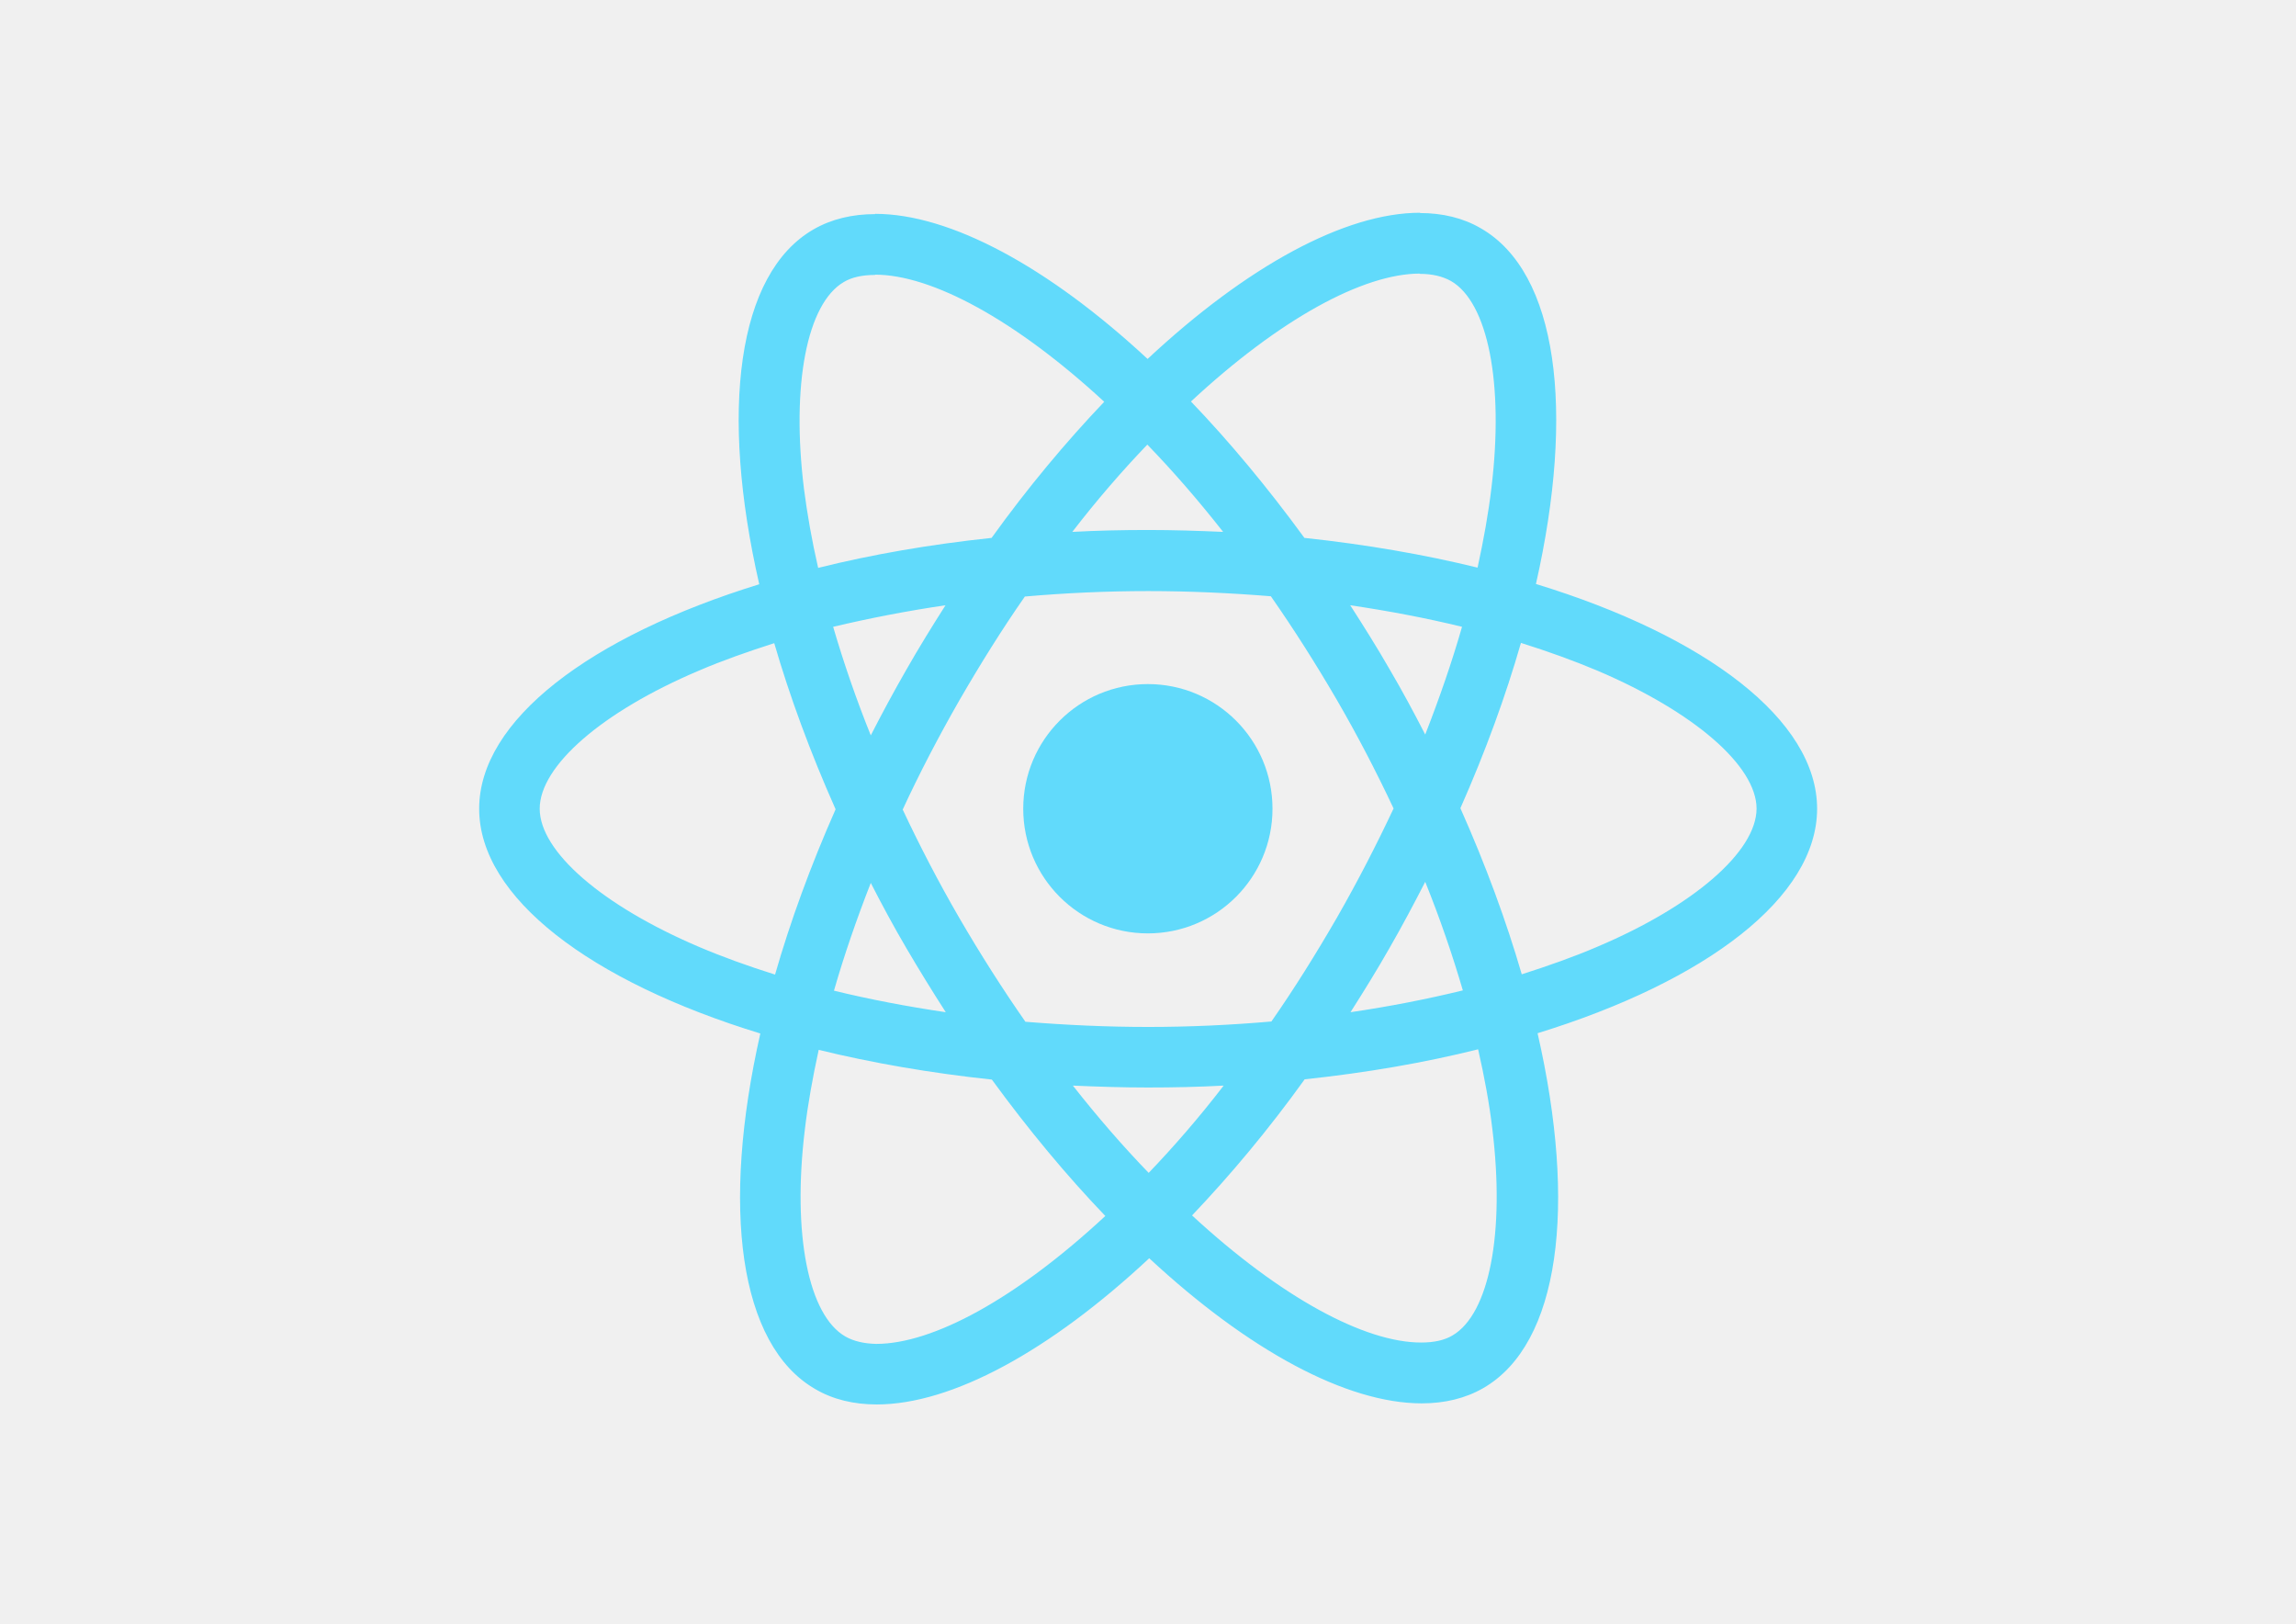
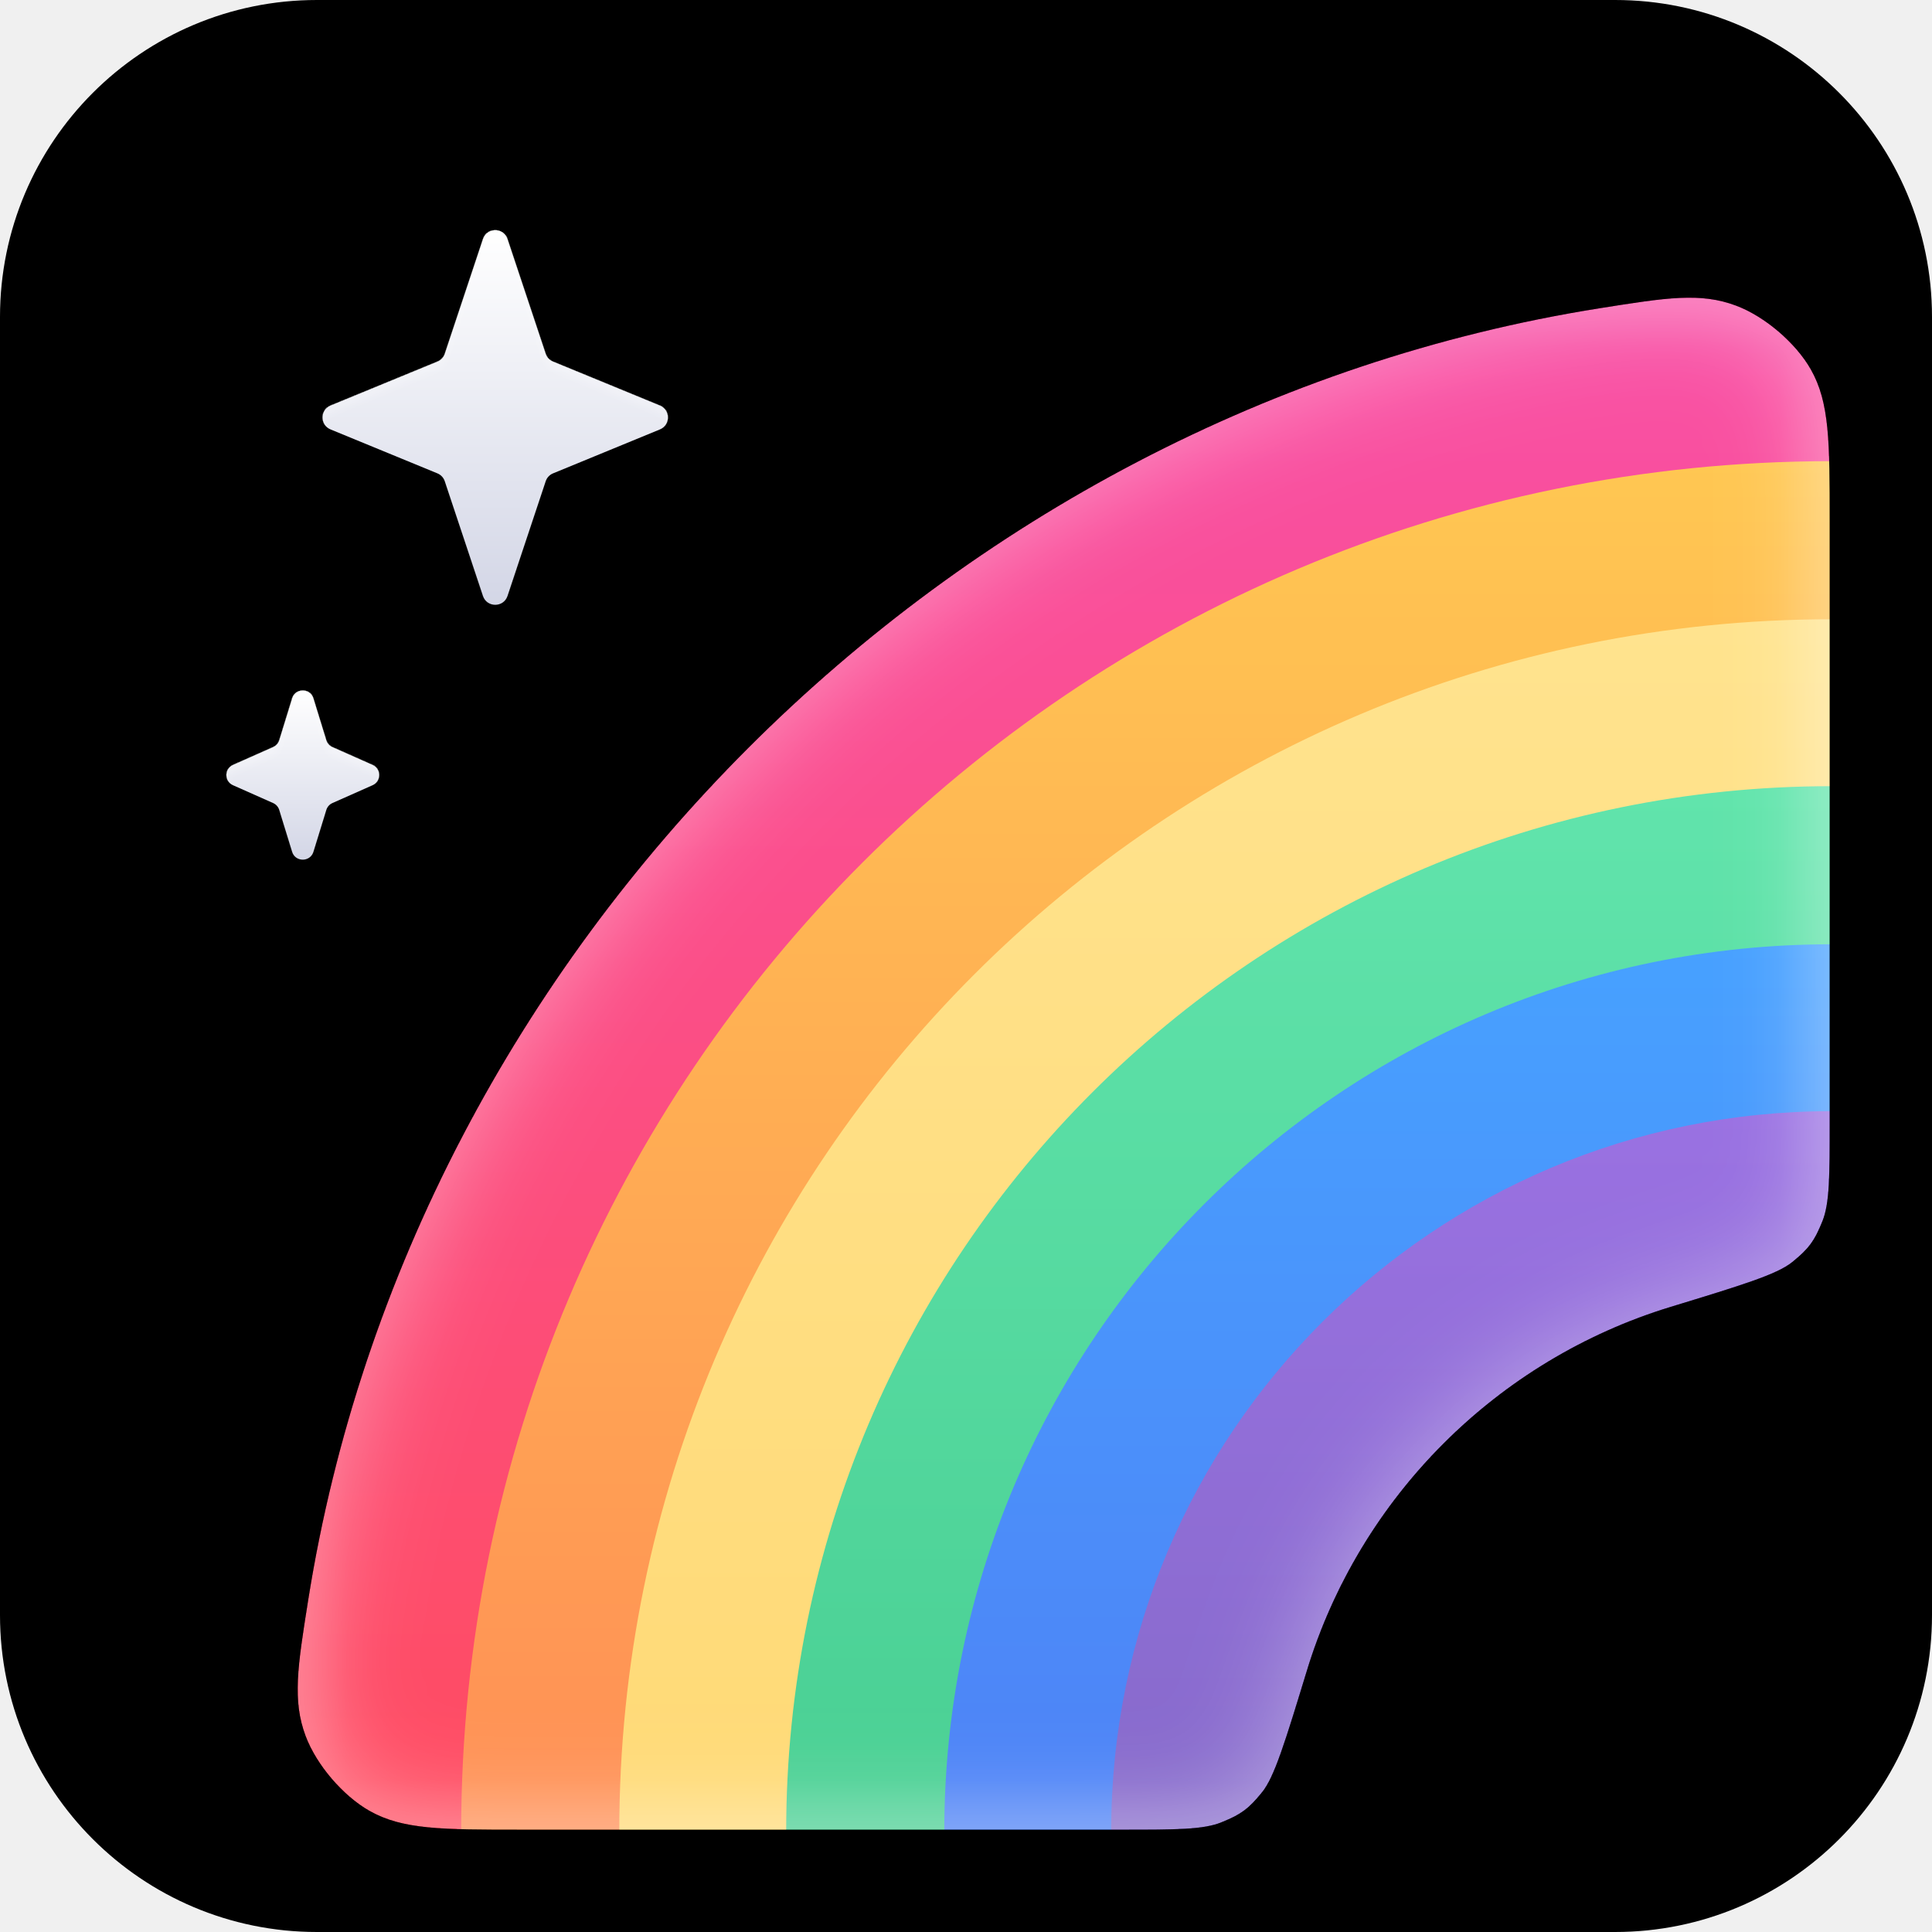
- <svg xmlns="http://www.w3.org/2000/svg" viewBox="0 0 841.9 595.3">
-   <g fill="#61DAFB">
-     <path d="M666.3 296.5c0-32.5-40.7-63.3-103.1-82.4 14.4-63.6 8-114.2-20.2-130.4-6.5-3.8-14.1-5.6-22.4-5.6v22.3c4.6 0 8.3.9 11.4 2.6 13.6 7.8 19.5 37.5 14.9 75.7-1.1 9.4-2.9 19.3-5.1 29.4-19.6-4.8-41-8.5-63.5-10.9-13.5-18.5-27.5-35.3-41.6-50 32.6-30.3 63.2-46.9 84-46.9V78c-27.5 0-63.5 19.6-99.9 53.6-36.4-33.8-72.4-53.2-99.9-53.2v22.3c20.7 0 51.4 16.5 84 46.6-14 14.7-28 31.4-41.3 49.9-22.6 2.4-44 6.1-63.6 11-2.3-10-4-19.7-5.2-29-4.7-38.2 1.1-67.9 14.6-75.8 3-1.8 6.9-2.6 11.5-2.6V78.5c-8.4 0-16 1.8-22.6 5.6-28.1 16.2-34.4 66.7-19.9 130.1-62.2 19.2-102.7 49.9-102.7 82.3 0 32.5 40.7 63.3 103.1 82.4-14.4 63.6-8 114.2 20.2 130.4 6.5 3.8 14.1 5.6 22.5 5.6 27.5 0 63.5-19.6 99.9-53.6 36.4 33.8 72.4 53.2 99.9 53.2 8.4 0 16-1.8 22.6-5.6 28.1-16.2 34.4-66.7 19.9-130.1 62-19.1 102.5-49.9 102.5-82.3zm-130.2-66.7c-3.7 12.9-8.3 26.2-13.5 39.5-4.1-8-8.4-16-13.1-24-4.6-8-9.5-15.8-14.4-23.4 14.2 2.1 27.9 4.7 41 7.9zm-45.8 106.5c-7.8 13.5-15.8 26.3-24.1 38.2-14.9 1.3-30 2-45.2 2-15.1 0-30.2-.7-45-1.9-8.3-11.9-16.4-24.6-24.2-38-7.6-13.1-14.5-26.4-20.8-39.8 6.2-13.4 13.2-26.8 20.7-39.9 7.8-13.5 15.8-26.3 24.1-38.2 14.9-1.3 30-2 45.2-2 15.1 0 30.2.7 45 1.9 8.3 11.9 16.4 24.6 24.2 38 7.6 13.1 14.5 26.4 20.8 39.8-6.3 13.4-13.2 26.8-20.7 39.9zm32.3-13c5.4 13.4 10 26.8 13.8 39.8-13.1 3.2-26.9 5.9-41.2 8 4.9-7.7 9.8-15.6 14.4-23.7 4.6-8 8.9-16.1 13-24.1zM421.2 430c-9.3-9.6-18.6-20.3-27.8-32 9 .4 18.2.7 27.5.7 9.4 0 18.7-.2 27.8-.7-9 11.7-18.3 22.4-27.5 32zm-74.4-58.9c-14.2-2.1-27.9-4.7-41-7.9 3.7-12.9 8.3-26.2 13.5-39.5 4.1 8 8.4 16 13.1 24 4.7 8 9.5 15.8 14.4 23.4zM420.7 163c9.3 9.6 18.6 20.3 27.8 32-9-.4-18.2-.7-27.5-.7-9.4 0-18.7.2-27.8.7 9-11.7 18.3-22.4 27.5-32zm-74 58.9c-4.9 7.7-9.8 15.6-14.4 23.7-4.6 8-8.9 16-13 24-5.4-13.4-10-26.8-13.8-39.8 13.1-3.1 26.9-5.8 41.2-7.9zm-90.5 125.2c-35.4-15.1-58.3-34.9-58.3-50.6 0-15.7 22.9-35.6 58.3-50.6 8.6-3.7 18-7 27.7-10.1 5.7 19.6 13.2 40 22.5 60.9-9.2 20.8-16.6 41.1-22.2 60.6-9.9-3.1-19.3-6.5-28-10.2zM310 490c-13.6-7.8-19.5-37.5-14.9-75.7 1.1-9.4 2.9-19.3 5.1-29.4 19.6 4.8 41 8.5 63.5 10.9 13.5 18.5 27.5 35.3 41.6 50-32.6 30.3-63.2 46.9-84 46.9-4.5-.1-8.3-1-11.3-2.7zm237.2-76.2c4.7 38.2-1.1 67.9-14.6 75.8-3 1.8-6.9 2.6-11.5 2.6-20.7 0-51.4-16.5-84-46.6 14-14.7 28-31.4 41.3-49.9 22.6-2.4 44-6.1 63.6-11 2.3 10.1 4.1 19.8 5.2 29.1zm38.5-66.7c-8.6 3.7-18 7-27.7 10.1-5.7-19.6-13.2-40-22.5-60.9 9.2-20.8 16.6-41.1 22.2-60.6 9.9 3.1 19.3 6.5 28.1 10.2 35.4 15.1 58.3 34.9 58.3 50.6-.1 15.7-23 35.6-58.4 50.6zM320.8 78.4z" />
-     <circle cx="420.9" cy="296.5" r="45.7" />
-     <path d="M520.5 78.1z" />
+ <svg xmlns="http://www.w3.org/2000/svg" width="1024" height="1024" viewBox="0 0 1024 1024" fill="none">
+   <rect width="1024" height="1024" rx="168" fill="black" />
+   <mask id="mask0_14_167" style="mask-type:alpha" maskUnits="userSpaceOnUse" x="157" y="157" width="813" height="813">
+     <path d="M969.758 594.565C969.758 623.297 969.758 637.664 965.891 647.278C961.678 657.754 958.615 661.892 949.825 668.979C941.758 675.484 923.004 681.207 885.498 692.652C793.409 720.755 720.755 793.409 692.653 885.498C681.207 923.004 675.484 941.757 668.979 949.824C661.892 958.615 657.754 961.678 647.278 965.891C637.664 969.758 623.298 969.758 594.565 969.758H276.132C234.268 969.758 213.337 969.758 195.718 959.705C181.689 951.7 167.77 935.395 162.066 920.284C154.903 901.306 157.732 883.496 163.392 847.877C218.337 502.084 501.87 218.343 847.876 163.387C883.499 157.729 901.31 154.9 920.288 162.065C935.398 167.769 951.701 181.687 959.706 195.716C969.758 213.334 969.758 234.267 969.758 276.132V594.565Z" fill="white" />
+   </mask>
+   <g mask="url(#mask0_14_167)">
+     <rect x="135.593" y="135.593" width="1670.21" height="1670.21" rx="835.106" fill="url(#paint0_linear_14_167)" />
+     <rect x="244.432" y="244.431" width="1452.56" height="1452.56" rx="726.281" fill="url(#paint1_linear_14_167)" />
+     <rect x="328.234" y="328.231" width="1284.96" height="1284.96" rx="642.479" fill="url(#paint2_linear_14_167)" />
+     <rect x="416.691" y="416.689" width="1108.05" height="1108.04" rx="554.022" fill="url(#paint3_linear_14_167)" />
+     <rect x="500.493" y="500.49" width="940.442" height="940.441" rx="470.22" fill="url(#paint4_linear_14_167)" />
+     <rect x="588.95" y="588.948" width="763.527" height="763.526" rx="381.763" fill="url(#paint5_linear_14_167)" />
+     <rect opacity="0.4" x="686.719" y="686.717" width="567.99" height="567.989" rx="283.994" fill="#676767" />
+     <g filter="url(#filter0_i_14_167)">
+       <path d="M969.758 594.565C969.758 623.297 969.758 637.664 965.891 647.278C961.678 657.754 958.615 661.892 949.825 668.979C941.758 675.484 923.004 681.207 885.498 692.652C793.409 720.755 720.755 793.409 692.653 885.498C681.207 923.004 675.484 941.757 668.979 949.824C661.892 958.615 657.754 961.678 647.278 965.891C637.664 969.758 623.298 969.758 594.565 969.758H276.132C234.268 969.758 213.337 969.758 195.718 959.705C181.689 951.7 167.77 935.395 162.066 920.284C154.903 901.306 157.732 883.496 163.392 847.877C218.337 502.084 501.87 218.343 847.876 163.387C883.499 157.729 901.31 154.9 920.288 162.065C935.398 167.769 951.701 181.687 959.706 195.716C969.758 213.334 969.758 234.267 969.758 276.132V594.565Z" fill="white" fill-opacity="0.01" />
+     </g>
  </g>
+   <g filter="url(#filter1_i_14_167)">
+     <path d="M255.99 126.683C258.069 120.439 266.899 120.439 268.977 126.683L289.224 187.486C289.854 189.375 291.273 190.898 293.114 191.655L349.758 214.947C355.414 217.273 355.414 225.285 349.758 227.61L293.114 250.902C291.273 251.66 289.854 253.182 289.224 255.071L268.977 315.875C266.899 322.118 258.069 322.118 255.99 315.875L235.743 255.071C235.113 253.182 233.694 251.66 231.853 250.902L175.209 227.61C169.553 225.285 169.553 217.273 175.209 214.947L231.853 191.655C233.694 190.898 235.113 189.375 235.743 187.486L255.99 126.683Z" fill="url(#paint6_linear_14_167)" />
+   </g>
+   <g filter="url(#filter2_i_14_167)">
+     <path d="M154.847 370.133C156.556 364.591 164.401 364.591 166.11 370.133L172.952 392.327C173.455 393.953 174.635 395.285 176.191 395.977L197.456 405.421C202.125 407.493 202.125 414.12 197.456 416.192L176.191 425.636C174.635 426.327 173.455 427.659 172.952 429.286L166.11 451.48C164.401 457.022 156.556 457.022 154.847 451.48L148.006 429.286C147.503 427.659 146.322 426.327 144.767 425.636L123.502 416.192C118.833 414.12 118.833 407.493 123.502 405.421L144.767 395.977C146.322 395.285 147.503 393.953 148.006 392.327L154.847 370.133Z" fill="url(#paint7_linear_14_167)" />
+   </g>
+   <defs>
+     <filter id="filter0_i_14_167" x="157.798" y="157.795" width="811.96" height="811.963" filterUnits="userSpaceOnUse" color-interpolation-filters="sRGB">
+       <feFlood flood-opacity="0" result="BackgroundImageFix" />
+       <feBlend mode="normal" in="SourceGraphic" in2="BackgroundImageFix" result="shape" />
+       <feColorMatrix in="SourceAlpha" type="matrix" values="0 0 0 0 0 0 0 0 0 0 0 0 0 0 0 0 0 0 127 0" result="hardAlpha" />
+       <feOffset />
+       <feGaussianBlur stdDeviation="28" />
+       <feComposite in2="hardAlpha" operator="arithmetic" k2="-1" k3="1" />
+       <feColorMatrix type="matrix" values="0 0 0 0 1 0 0 0 0 1 0 0 0 0 1 0 0 0 0.4 0" />
+       <feBlend mode="plus-lighter" in2="shape" result="effect1_innerShadow_14_167" />
+     </filter>
+     <filter id="filter1_i_14_167" x="170.967" y="122" width="183.033" height="202.558" filterUnits="userSpaceOnUse" color-interpolation-filters="sRGB">
+       <feFlood flood-opacity="0" result="BackgroundImageFix" />
+       <feBlend mode="normal" in="SourceGraphic" in2="BackgroundImageFix" result="shape" />
+       <feColorMatrix in="SourceAlpha" type="matrix" values="0 0 0 0 0 0 0 0 0 0 0 0 0 0 0 0 0 0 127 0" result="hardAlpha" />
+       <feOffset dy="4" />
+       <feGaussianBlur stdDeviation="2" />
+       <feComposite in2="hardAlpha" operator="arithmetic" k2="-1" k3="1" />
+       <feColorMatrix type="matrix" values="0 0 0 0 1 0 0 0 0 1 0 0 0 0 1 0 0 0 0.25 0" />
+       <feBlend mode="plus-lighter" in2="shape" result="effect1_innerShadow_14_167" />
+     </filter>
+     <filter id="filter2_i_14_167" x="120" y="365.977" width="80.958" height="93.659" filterUnits="userSpaceOnUse" color-interpolation-filters="sRGB">
+       <feFlood flood-opacity="0" result="BackgroundImageFix" />
+       <feBlend mode="normal" in="SourceGraphic" in2="BackgroundImageFix" result="shape" />
+       <feColorMatrix in="SourceAlpha" type="matrix" values="0 0 0 0 0 0 0 0 0 0 0 0 0 0 0 0 0 0 127 0" result="hardAlpha" />
+       <feOffset dy="4" />
+       <feGaussianBlur stdDeviation="2" />
+       <feComposite in2="hardAlpha" operator="arithmetic" k2="-1" k3="1" />
+       <feColorMatrix type="matrix" values="0 0 0 0 1 0 0 0 0 1 0 0 0 0 1 0 0 0 0.25 0" />
+       <feBlend mode="plus-lighter" in2="shape" result="effect1_innerShadow_14_167" />
+     </filter>
+     <linearGradient id="paint0_linear_14_167" x1="970.7" y1="135.593" x2="970.7" y2="970.116" gradientUnits="userSpaceOnUse">
+       <stop stop-color="#F84FA8" />
+       <stop offset="1" stop-color="#FF4B5F" />
+     </linearGradient>
+     <linearGradient id="paint1_linear_14_167" x1="970.714" y1="244.431" x2="970.714" y2="971.28" gradientUnits="userSpaceOnUse">
+       <stop stop-color="#FFC751" />
+       <stop offset="1" stop-color="#FF8E54" />
+     </linearGradient>
+     <linearGradient id="paint2_linear_14_167" x1="970.714" y1="328.231" x2="970.714" y2="1613.19" gradientUnits="userSpaceOnUse">
+       <stop stop-color="#FFE38D" />
+       <stop offset="1" stop-color="#FFD05E" />
+     </linearGradient>
+     <linearGradient id="paint3_linear_14_167" x1="970.714" y1="416.689" x2="970.714" y2="971.28" gradientUnits="userSpaceOnUse">
+       <stop stop-color="#60E4AB" />
+       <stop offset="1" stop-color="#48CF92" />
+     </linearGradient>
+     <linearGradient id="paint4_linear_14_167" x1="970.714" y1="500.49" x2="970.714" y2="971.279" gradientUnits="userSpaceOnUse">
+       <stop stop-color="#46A0FF" />
+       <stop offset="1" stop-color="#4D81F6" />
+     </linearGradient>
+     <linearGradient id="paint5_linear_14_167" x1="970.714" y1="588.948" x2="970.714" y2="971.28" gradientUnits="userSpaceOnUse">
+       <stop stop-color="#9970E2" />
+       <stop offset="1" stop-color="#8569CA" />
+     </linearGradient>
+     <linearGradient id="paint6_linear_14_167" x1="262.484" y1="122" x2="262.484" y2="320.557" gradientUnits="userSpaceOnUse">
+       <stop stop-color="white" />
+       <stop offset="1" stop-color="#D3D6E6" />
+     </linearGradient>
+     <linearGradient id="paint7_linear_14_167" x1="160.479" y1="365.977" x2="160.479" y2="455.636" gradientUnits="userSpaceOnUse">
+       <stop stop-color="white" />
+       <stop offset="1" stop-color="#D3D6E6" />
+     </linearGradient>
+   </defs>
</svg>
